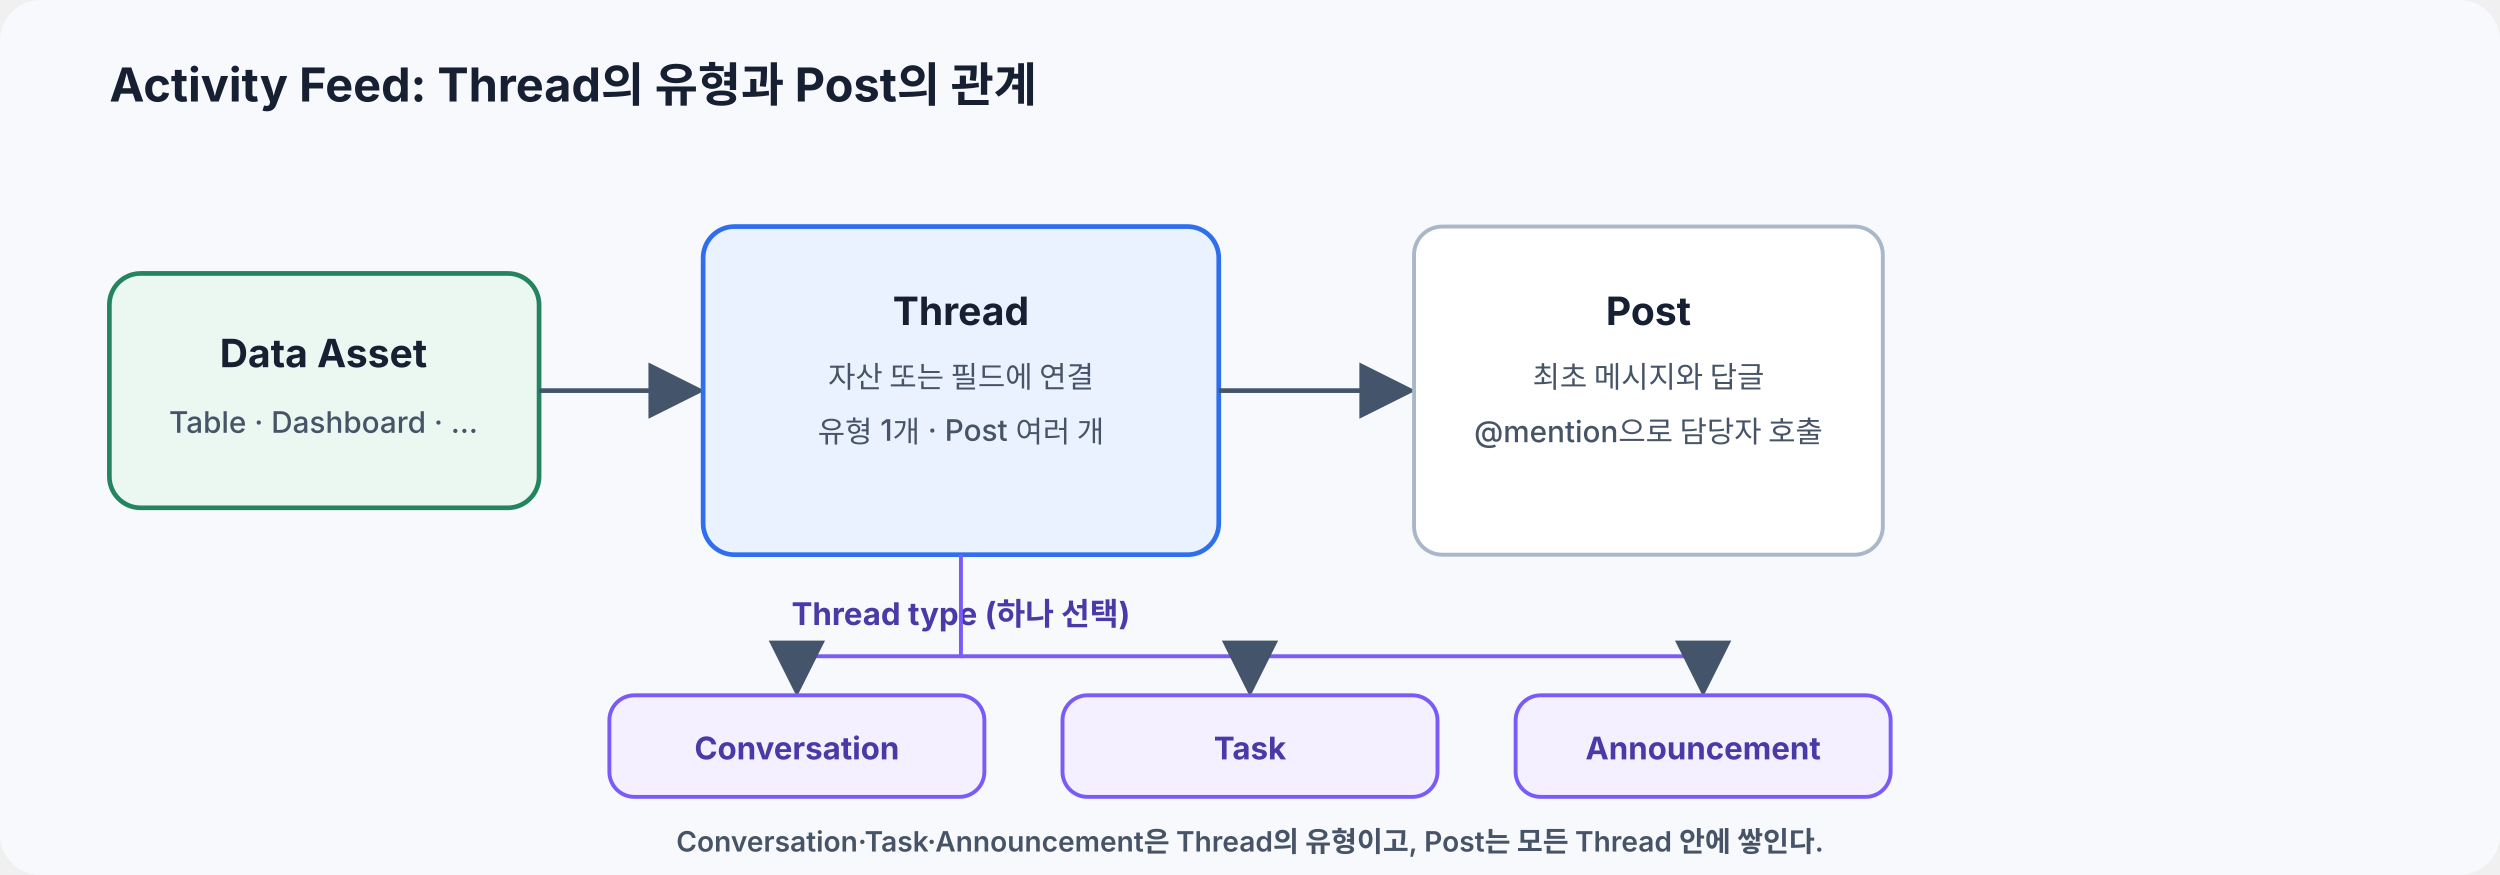
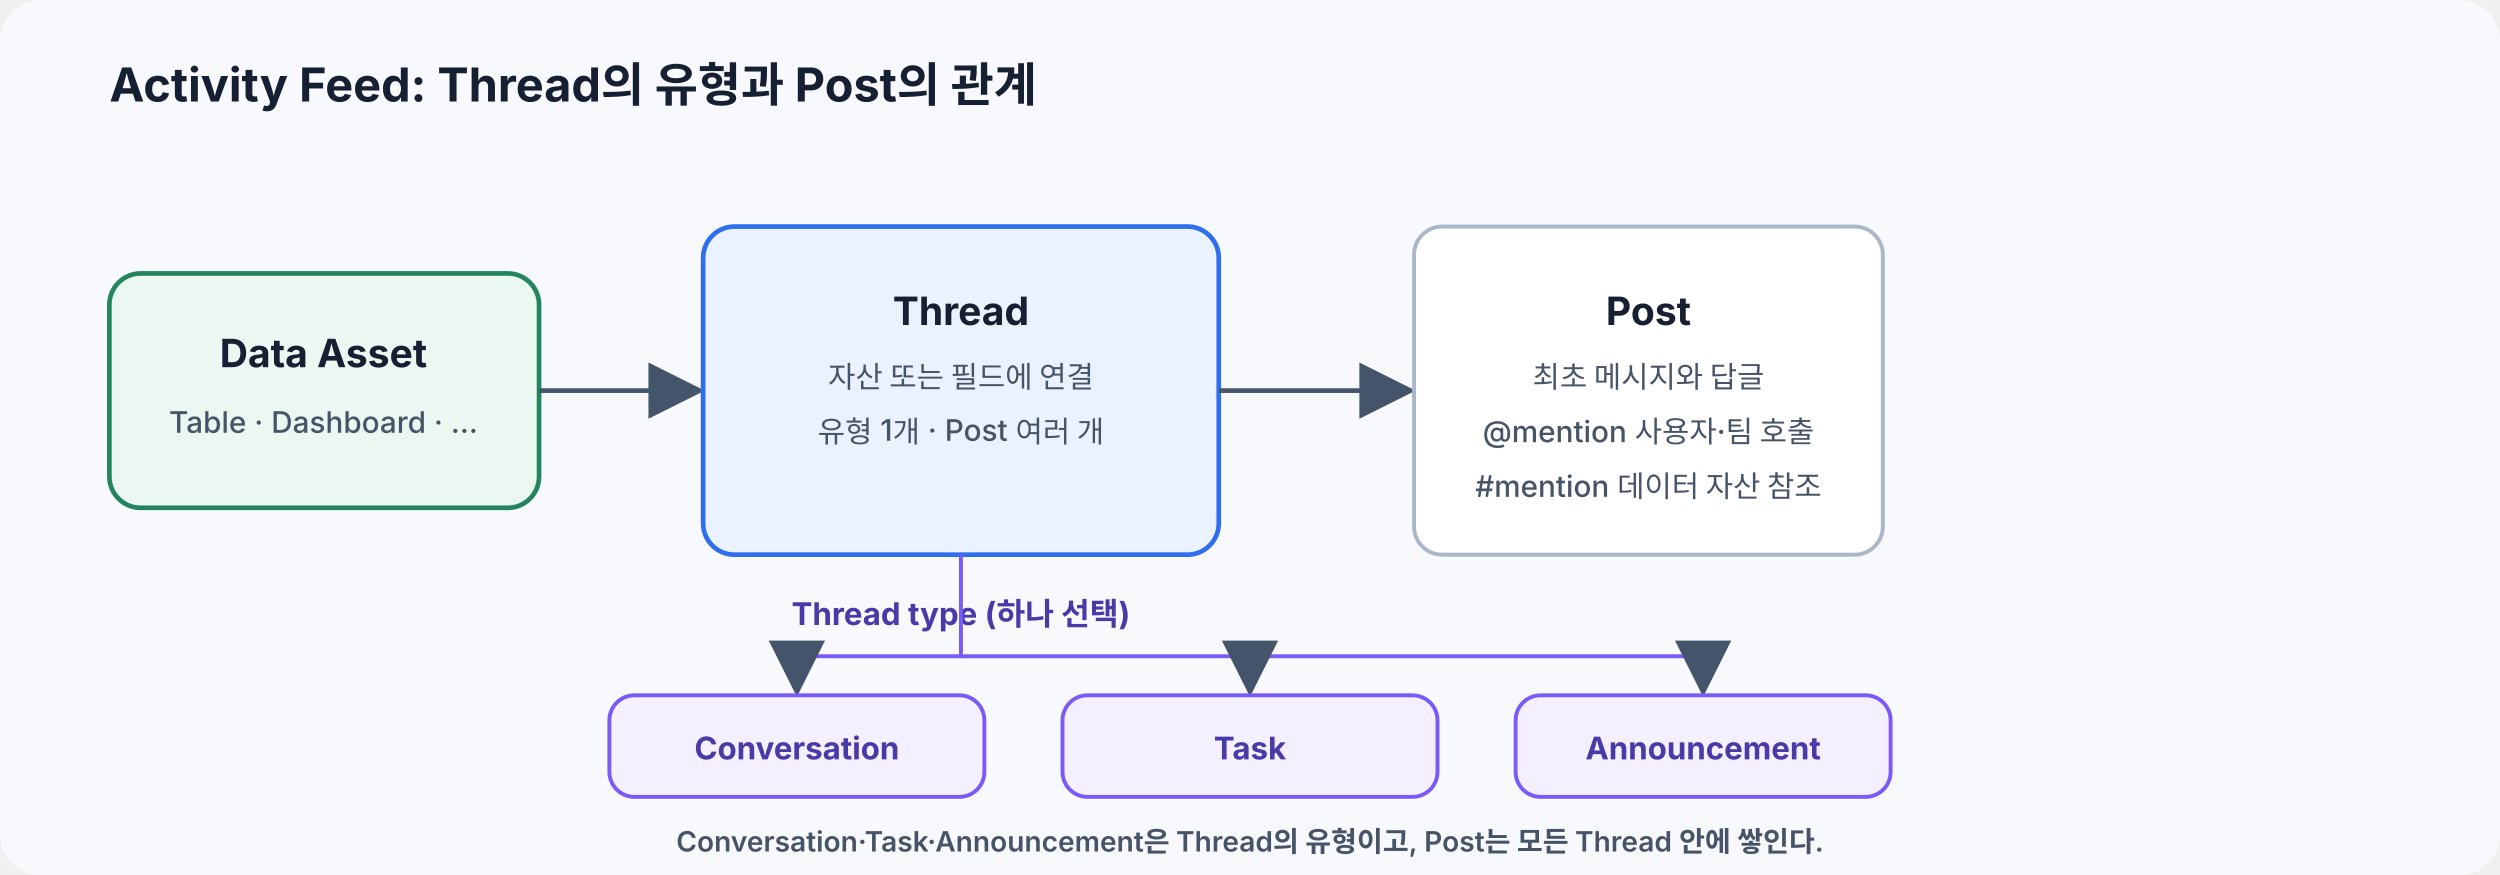
<svg xmlns="http://www.w3.org/2000/svg" width="1600" height="560" viewBox="0 0 1600 560" role="img" aria-labelledby="title desc">
  <defs>
    <marker id="arrow" markerWidth="12" markerHeight="12" refX="10" refY="6" orient="auto">
      <path d="M0,0 L12,6 L0,12 Z" fill="#44546A" />
    </marker>
    <style>
      .bg { fill:#F7F9FC; }
      .asset { fill:#EAF8F1; stroke:#24845F; stroke-width:3; }
      .thread { fill:#EAF2FF; stroke:#2F6FED; stroke-width:3; }
      .post { fill:#FFFFFF; stroke:#A9B7C9; stroke-width:2.5; }
      .type { fill:#F4F0FF; stroke:#7A5AF8; stroke-width:2.5; }
      .line { stroke:#44546A; stroke-width:3; fill:none; marker-end:url(#arrow); }
      .branch { stroke:#7A5AF8; stroke-width:2.5; fill:none; }
      .title { font:700 30px -apple-system,BlinkMacSystemFont,"Segoe UI","Noto Sans KR",sans-serif; fill:#172033; }
      .label { font:700 25px -apple-system,BlinkMacSystemFont,"Segoe UI","Noto Sans KR",sans-serif; fill:#172033; }
      .small { font:500 19px -apple-system,BlinkMacSystemFont,"Segoe UI","Noto Sans KR",sans-serif; fill:#475467; }
      .typeText { font:650 20px -apple-system,BlinkMacSystemFont,"Segoe UI","Noto Sans KR",sans-serif; fill:#4A3AA8; }
      .note { font:600 18px -apple-system,BlinkMacSystemFont,"Segoe UI","Noto Sans KR",sans-serif; fill:#475467; }
    </style>
  </defs>
  <rect class="bg" width="1600" height="560" rx="26" />
  <text class="title" x="70" y="65">Activity Feed: Thread의 유형과 Post의 관계</text>
  <rect class="asset" x="70" y="175" width="275" height="150" rx="20" />
  <text class="label" x="207" y="235" text-anchor="middle">Data Asset</text>
  <text class="small" x="207" y="277" text-anchor="middle">Table · Dashboard · …</text>
  <path class="line" d="M345 250 H445" />
  <rect class="thread" x="450" y="145" width="330" height="210" rx="20" />
  <text class="label" x="615" y="208" text-anchor="middle">Thread</text>
  <text class="small" x="615" y="248" text-anchor="middle">자산 또는 필드에 연결</text>
  <text class="small" x="615" y="283" text-anchor="middle">유형 1개 · Post 여러 개</text>
  <path class="line" d="M780 250 H900" />
  <rect class="post" x="905" y="145" width="300" height="210" rx="18" />
  <text class="label" x="1055" y="208" text-anchor="middle">Post</text>
  <text class="small" x="1055" y="248" text-anchor="middle">최초 메시지와 답글</text>
-   <text class="small" x="1055" y="283" text-anchor="middle">@mention으로 담당자 호출</text>
+   <text class="small" x="1055" y="283" text-anchor="middle">@mention 사용자·팀 호출</text>
+   <text class="small" x="1055" y="318" text-anchor="middle">#mention 데이터 자산 참조</text>
  <text class="typeText" x="615" y="400" text-anchor="middle">Thread type (하나 선택)</text>
  <path class="branch" d="M615 355 V420 H510" />
  <path class="branch" d="M615 420 H1090" />
  <path class="line" d="M510 420 V440" />
  <path class="line" d="M800 420 V440" />
  <path class="line" d="M1090 420 V440" />
  <rect class="type" x="390" y="445" width="240" height="65" rx="16" />
  <text class="typeText" x="510" y="486" text-anchor="middle">Conversation</text>
  <rect class="type" x="680" y="445" width="240" height="65" rx="16" />
  <text class="typeText" x="800" y="486" text-anchor="middle">Task</text>
  <rect class="type" x="970" y="445" width="240" height="65" rx="16" />
  <text class="typeText" x="1090" y="486" text-anchor="middle">Announcement</text>
  <text class="note" x="800" y="545" text-anchor="middle">Conversation·Task·Announcement은 Thread의 유형이고, Post는 모든 Thread 안에 쌓인다.</text>
</svg>
